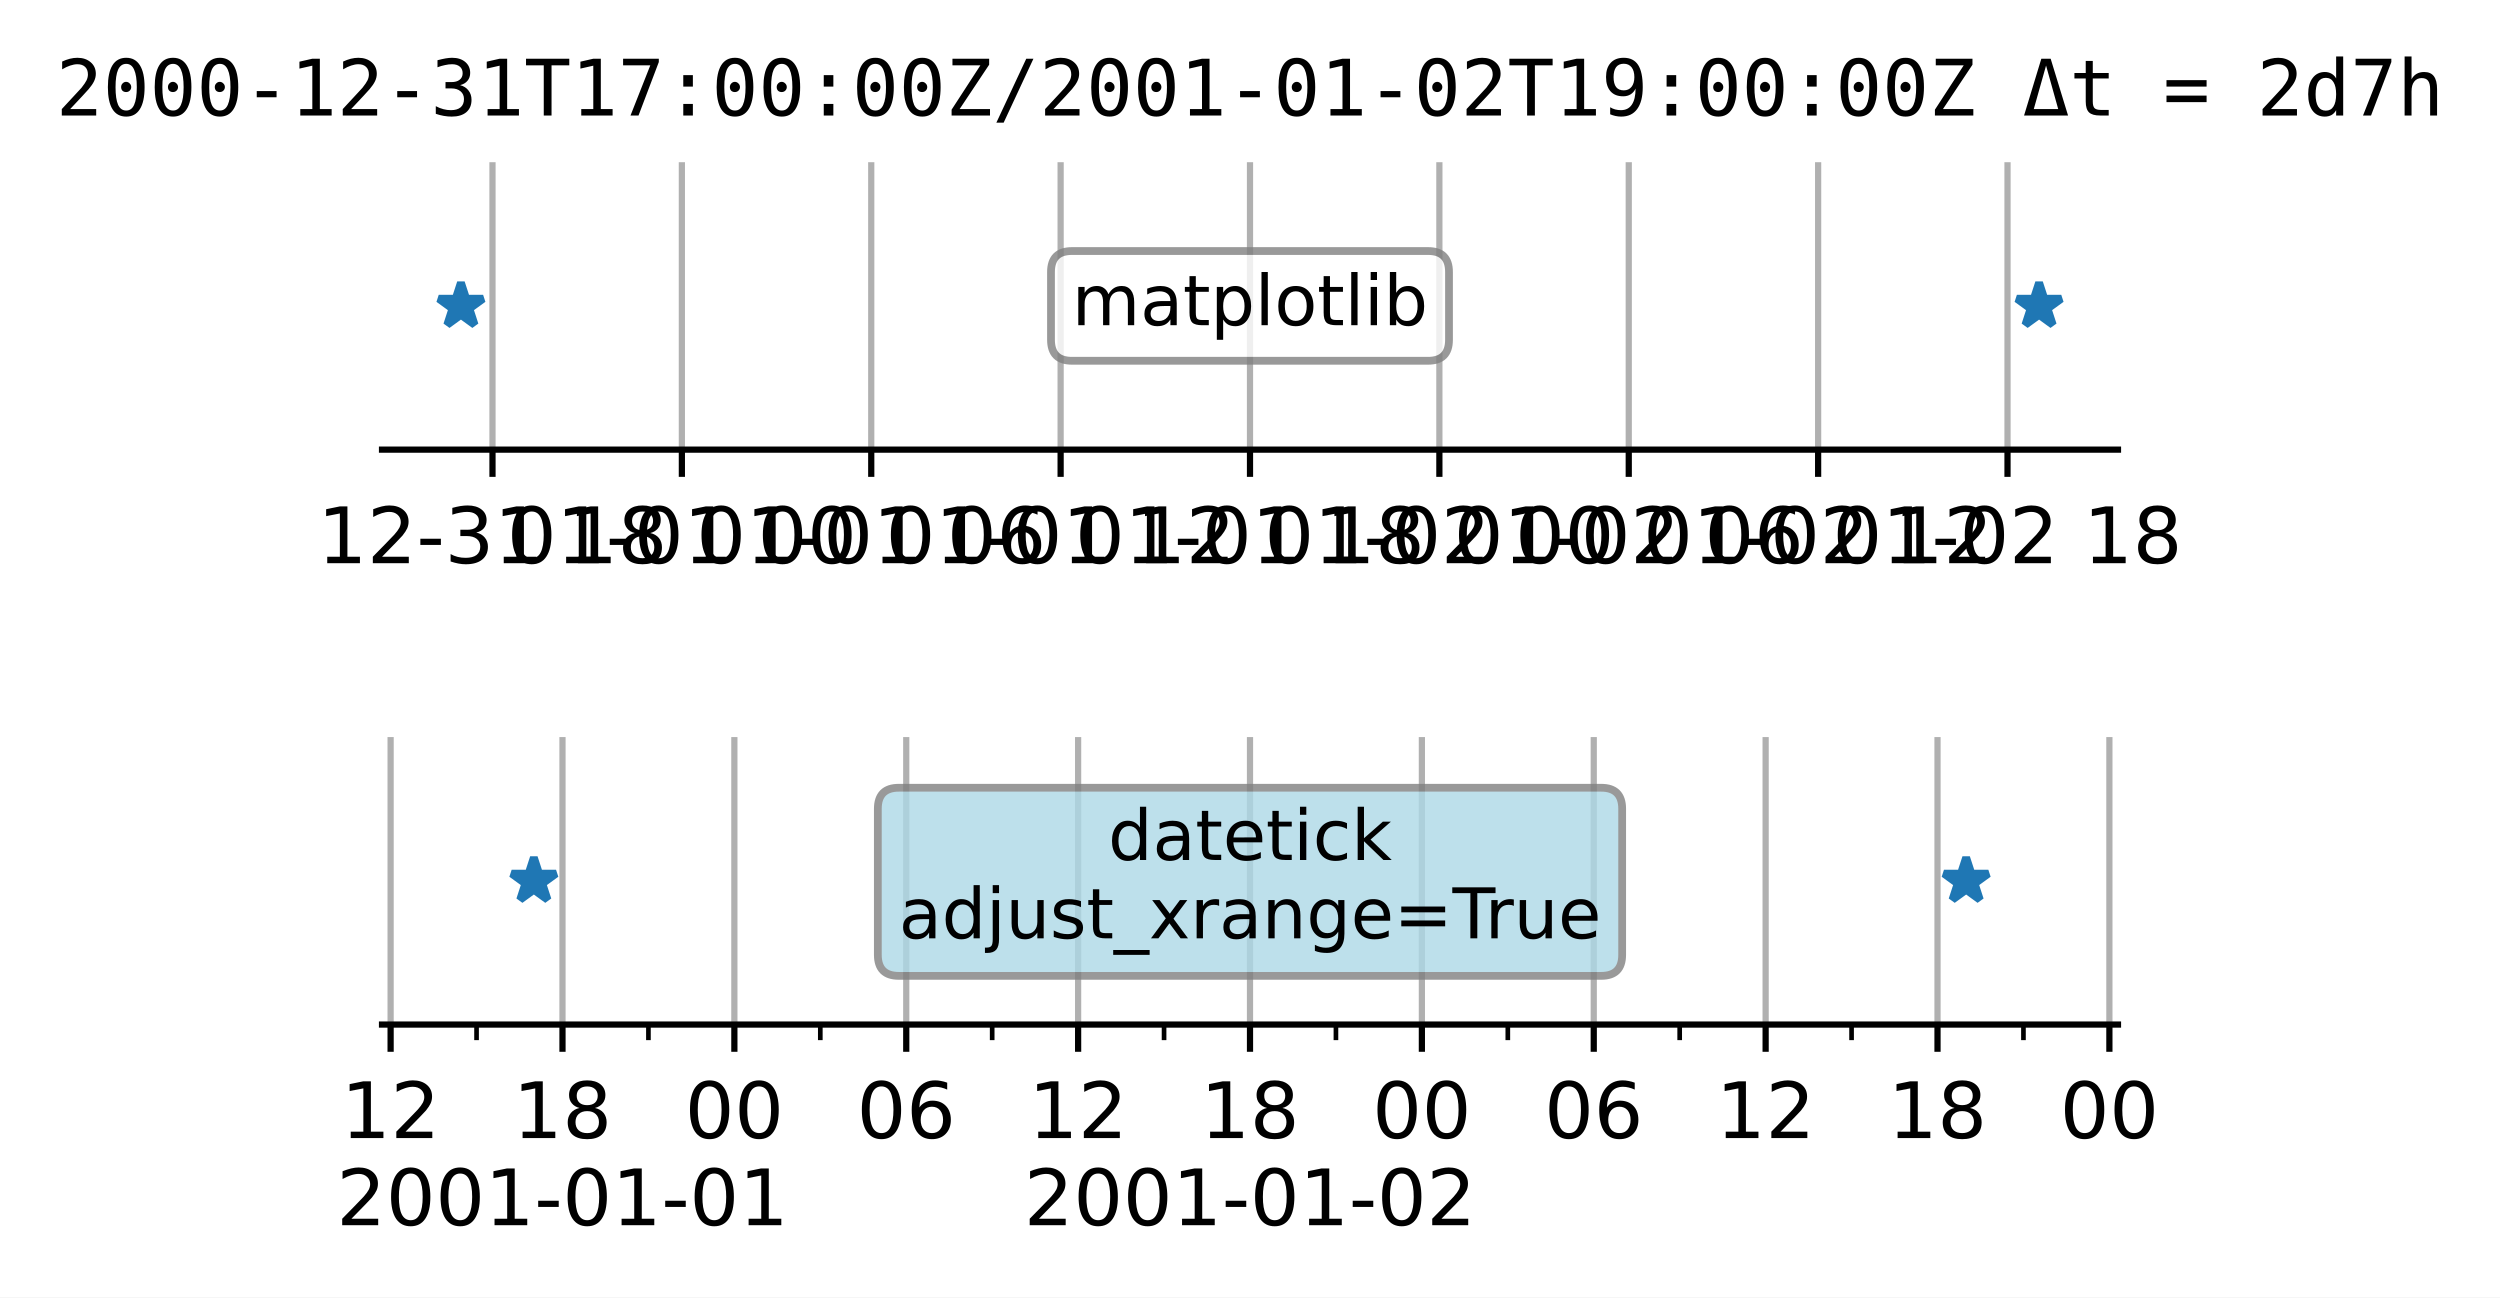
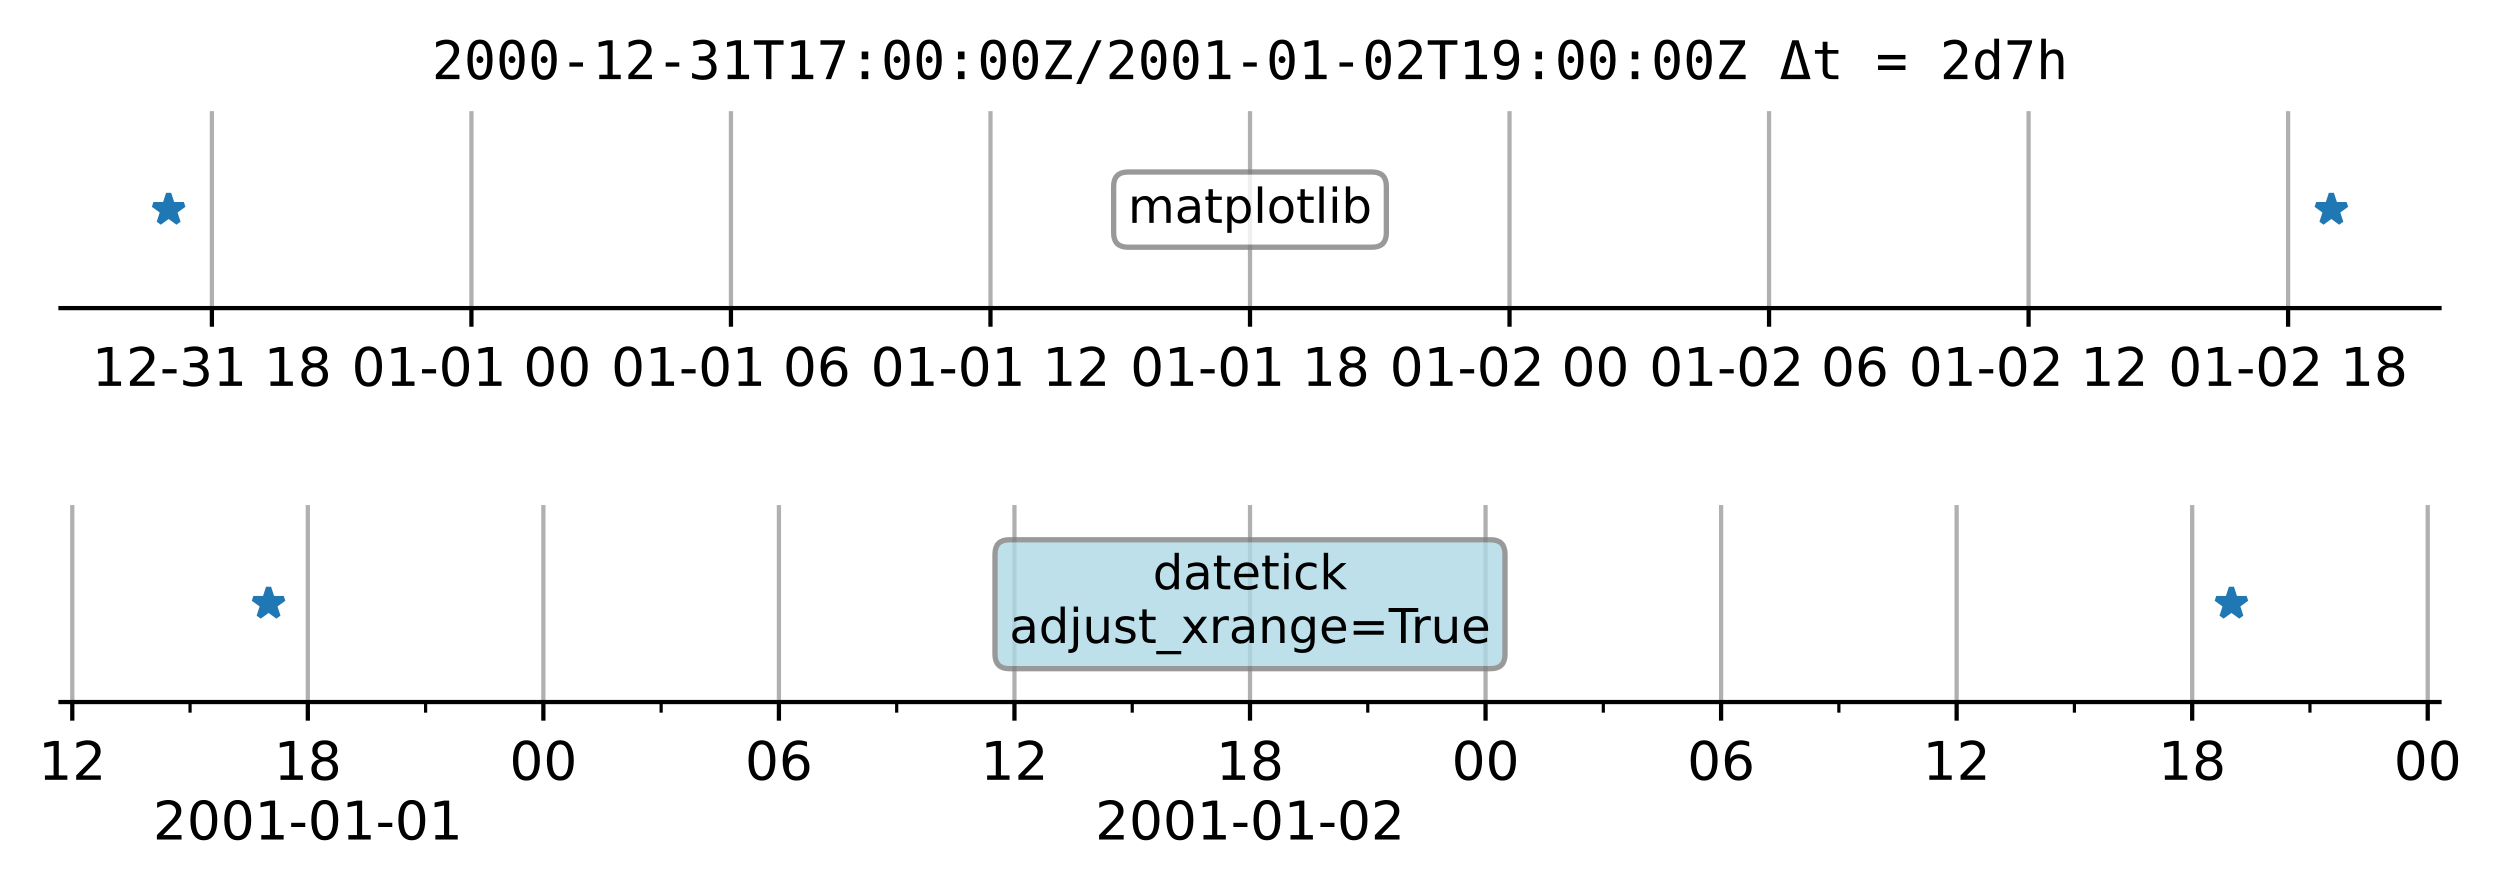
- <svg xmlns="http://www.w3.org/2000/svg" xmlns:xlink="http://www.w3.org/1999/xlink" width="321.436pt" height="166.808pt" viewBox="0 0 321.436 166.808" version="1.1">
+ <svg xmlns="http://www.w3.org/2000/svg" xmlns:xlink="http://www.w3.org/1999/xlink" width="469.105pt" height="166.808pt" viewBox="0 0 469.105 166.808" version="1.1">
  <defs>
    <style type="text/css">*{stroke-linejoin: round; stroke-linecap: butt}</style>
  </defs>
  <g id="figure_1">
    <g id="patch_1">
-       <path d="M 0 166.808  L 321.436 166.808  L 321.436 0  L 0 0  z " style="fill: #ffffff" />
+       <path d="M 0 166.808  L 469.105 166.808  L 469.105 0  L 0 0  z " style="fill: #ffffff" />
    </g>
    <g id="axes_1">
      <g id="patch_2">
-         <path d="M 49.118 57.812  L 272.318 57.812  L 272.318 20.852  L 49.118 20.852  z " style="fill: #ffffff" />
+         <path d="M 11.353 57.812  L 457.753 57.812  L 457.753 20.852  L 11.353 20.852  z " style="fill: #ffffff" />
      </g>
      <g id="matplotlib.axis_1">
        <g id="xtick_1">
          <g id="line2d_1">
-             <path d="M 63.322 57.812  L 63.322 20.852  " clip-path="url(#p4c1b53984f)" style="fill: none; stroke: #b0b0b0; stroke-width: 0.8; stroke-linecap: square" />
+             <path d="M 39.76 57.812  L 39.76 20.852  " clip-path="url(#p7bf593e529)" style="fill: none; stroke: #b0b0b0; stroke-width: 0.8; stroke-linecap: square" />
          </g>
          <g id="line2d_2">
            <defs>
              <path id="m1e6c41ab66" d="M 0 0  L 0 3.5  " style="stroke: #000000; stroke-width: 0.8" />
            </defs>
            <g>
-               <use xlink:href="#m1e6c41ab66" x="63.322" y="57.812" style="stroke: #000000; stroke-width: 0.8" />
+               <use xlink:href="#m1e6c41ab66" x="39.76" y="57.812" style="stroke: #000000; stroke-width: 0.8" />
            </g>
          </g>
          <g id="text_1">
-             <text style="font-size: 10px; font-family: 'DejaVu Sans', 'Bitstream Vera Sans', 'Computer Modern Sans Serif', 'Lucida Grande', 'Verdana', 'Geneva', 'Lucid', 'Arial', 'Helvetica', 'Avant Garde', sans-serif; text-anchor: middle" x="63.322" y="72.41" transform="rotate(-0 63.3216 72.41)">12-31 18</text>
+             <text style="font-size: 10px; font-family: 'DejaVu Sans', 'Bitstream Vera Sans', 'Computer Modern Sans Serif', 'Lucida Grande', 'Verdana', 'Geneva', 'Lucid', 'Arial', 'Helvetica', 'Avant Garde', sans-serif; text-anchor: middle" x="39.76" y="72.41" transform="rotate(-0 39.75987 72.41)">12-31 18</text>
          </g>
        </g>
        <g id="xtick_2">
          <g id="line2d_3">
-             <path d="M 87.671 57.812  L 87.671 20.852  " clip-path="url(#p4c1b53984f)" style="fill: none; stroke: #b0b0b0; stroke-width: 0.8; stroke-linecap: square" />
+             <path d="M 88.458 57.812  L 88.458 20.852  " clip-path="url(#p7bf593e529)" style="fill: none; stroke: #b0b0b0; stroke-width: 0.8; stroke-linecap: square" />
          </g>
          <g id="line2d_4">
            <g>
-               <use xlink:href="#m1e6c41ab66" x="87.671" y="57.812" style="stroke: #000000; stroke-width: 0.8" />
+               <use xlink:href="#m1e6c41ab66" x="88.458" y="57.812" style="stroke: #000000; stroke-width: 0.8" />
            </g>
          </g>
          <g id="text_2">
-             <text style="font-size: 10px; font-family: 'DejaVu Sans', 'Bitstream Vera Sans', 'Computer Modern Sans Serif', 'Lucida Grande', 'Verdana', 'Geneva', 'Lucid', 'Arial', 'Helvetica', 'Avant Garde', sans-serif; text-anchor: middle" x="87.671" y="72.41" transform="rotate(-0 87.6707 72.41)">01-01 00</text>
+             <text style="font-size: 10px; font-family: 'DejaVu Sans', 'Bitstream Vera Sans', 'Computer Modern Sans Serif', 'Lucida Grande', 'Verdana', 'Geneva', 'Lucid', 'Arial', 'Helvetica', 'Avant Garde', sans-serif; text-anchor: middle" x="88.458" y="72.41" transform="rotate(-0 88.45805 72.41)">01-01 00</text>
          </g>
        </g>
        <g id="xtick_3">
          <g id="line2d_5">
-             <path d="M 112.02 57.812  L 112.02 20.852  " clip-path="url(#p4c1b53984f)" style="fill: none; stroke: #b0b0b0; stroke-width: 0.8; stroke-linecap: square" />
+             <path d="M 137.156 57.812  L 137.156 20.852  " clip-path="url(#p7bf593e529)" style="fill: none; stroke: #b0b0b0; stroke-width: 0.8; stroke-linecap: square" />
          </g>
          <g id="line2d_6">
            <g>
-               <use xlink:href="#m1e6c41ab66" x="112.02" y="57.812" style="stroke: #000000; stroke-width: 0.8" />
+               <use xlink:href="#m1e6c41ab66" x="137.156" y="57.812" style="stroke: #000000; stroke-width: 0.8" />
            </g>
          </g>
          <g id="text_3">
-             <text style="font-size: 10px; font-family: 'DejaVu Sans', 'Bitstream Vera Sans', 'Computer Modern Sans Serif', 'Lucida Grande', 'Verdana', 'Geneva', 'Lucid', 'Arial', 'Helvetica', 'Avant Garde', sans-serif; text-anchor: middle" x="112.02" y="72.41" transform="rotate(-0 112.0198 72.41)">01-01 06</text>
+             <text style="font-size: 10px; font-family: 'DejaVu Sans', 'Bitstream Vera Sans', 'Computer Modern Sans Serif', 'Lucida Grande', 'Verdana', 'Geneva', 'Lucid', 'Arial', 'Helvetica', 'Avant Garde', sans-serif; text-anchor: middle" x="137.156" y="72.41" transform="rotate(-0 137.1562 72.41)">01-01 06</text>
          </g>
        </g>
        <g id="xtick_4">
          <g id="line2d_7">
-             <path d="M 136.369 57.812  L 136.369 20.852  " clip-path="url(#p4c1b53984f)" style="fill: none; stroke: #b0b0b0; stroke-width: 0.8; stroke-linecap: square" />
+             <path d="M 185.854 57.812  L 185.854 20.852  " clip-path="url(#p7bf593e529)" style="fill: none; stroke: #b0b0b0; stroke-width: 0.8; stroke-linecap: square" />
          </g>
          <g id="line2d_8">
            <g>
-               <use xlink:href="#m1e6c41ab66" x="136.369" y="57.812" style="stroke: #000000; stroke-width: 0.8" />
+               <use xlink:href="#m1e6c41ab66" x="185.854" y="57.812" style="stroke: #000000; stroke-width: 0.8" />
            </g>
          </g>
          <g id="text_4">
-             <text style="font-size: 10px; font-family: 'DejaVu Sans', 'Bitstream Vera Sans', 'Computer Modern Sans Serif', 'Lucida Grande', 'Verdana', 'Geneva', 'Lucid', 'Arial', 'Helvetica', 'Avant Garde', sans-serif; text-anchor: middle" x="136.369" y="72.41" transform="rotate(-0 136.3689 72.41)">01-01 12</text>
+             <text style="font-size: 10px; font-family: 'DejaVu Sans', 'Bitstream Vera Sans', 'Computer Modern Sans Serif', 'Lucida Grande', 'Verdana', 'Geneva', 'Lucid', 'Arial', 'Helvetica', 'Avant Garde', sans-serif; text-anchor: middle" x="185.854" y="72.41" transform="rotate(-0 185.8544 72.41)">01-01 12</text>
          </g>
        </g>
        <g id="xtick_5">
          <g id="line2d_9">
-             <path d="M 160.718 57.812  L 160.718 20.852  " clip-path="url(#p4c1b53984f)" style="fill: none; stroke: #b0b0b0; stroke-width: 0.8; stroke-linecap: square" />
+             <path d="M 234.553 57.812  L 234.553 20.852  " clip-path="url(#p7bf593e529)" style="fill: none; stroke: #b0b0b0; stroke-width: 0.8; stroke-linecap: square" />
          </g>
          <g id="line2d_10">
            <g>
-               <use xlink:href="#m1e6c41ab66" x="160.718" y="57.812" style="stroke: #000000; stroke-width: 0.8" />
+               <use xlink:href="#m1e6c41ab66" x="234.553" y="57.812" style="stroke: #000000; stroke-width: 0.8" />
            </g>
          </g>
          <g id="text_5">
-             <text style="font-size: 10px; font-family: 'DejaVu Sans', 'Bitstream Vera Sans', 'Computer Modern Sans Serif', 'Lucida Grande', 'Verdana', 'Geneva', 'Lucid', 'Arial', 'Helvetica', 'Avant Garde', sans-serif; text-anchor: middle" x="160.718" y="72.41" transform="rotate(-0 160.718 72.41)">01-01 18</text>
+             <text style="font-size: 10px; font-family: 'DejaVu Sans', 'Bitstream Vera Sans', 'Computer Modern Sans Serif', 'Lucida Grande', 'Verdana', 'Geneva', 'Lucid', 'Arial', 'Helvetica', 'Avant Garde', sans-serif; text-anchor: middle" x="234.553" y="72.41" transform="rotate(-0 234.5526 72.41)">01-01 18</text>
          </g>
        </g>
        <g id="xtick_6">
          <g id="line2d_11">
-             <path d="M 185.067 57.812  L 185.067 20.852  " clip-path="url(#p4c1b53984f)" style="fill: none; stroke: #b0b0b0; stroke-width: 0.8; stroke-linecap: square" />
+             <path d="M 283.251 57.812  L 283.251 20.852  " clip-path="url(#p7bf593e529)" style="fill: none; stroke: #b0b0b0; stroke-width: 0.8; stroke-linecap: square" />
          </g>
          <g id="line2d_12">
            <g>
-               <use xlink:href="#m1e6c41ab66" x="185.067" y="57.812" style="stroke: #000000; stroke-width: 0.8" />
+               <use xlink:href="#m1e6c41ab66" x="283.251" y="57.812" style="stroke: #000000; stroke-width: 0.8" />
            </g>
          </g>
          <g id="text_6">
-             <text style="font-size: 10px; font-family: 'DejaVu Sans', 'Bitstream Vera Sans', 'Computer Modern Sans Serif', 'Lucida Grande', 'Verdana', 'Geneva', 'Lucid', 'Arial', 'Helvetica', 'Avant Garde', sans-serif; text-anchor: middle" x="185.067" y="72.41" transform="rotate(-0 185.0671 72.41)">01-02 00</text>
+             <text style="font-size: 10px; font-family: 'DejaVu Sans', 'Bitstream Vera Sans', 'Computer Modern Sans Serif', 'Lucida Grande', 'Verdana', 'Geneva', 'Lucid', 'Arial', 'Helvetica', 'Avant Garde', sans-serif; text-anchor: middle" x="283.251" y="72.41" transform="rotate(-0 283.2508 72.41)">01-02 00</text>
          </g>
        </g>
        <g id="xtick_7">
          <g id="line2d_13">
-             <path d="M 209.416 57.812  L 209.416 20.852  " clip-path="url(#p4c1b53984f)" style="fill: none; stroke: #b0b0b0; stroke-width: 0.8; stroke-linecap: square" />
+             <path d="M 331.949 57.812  L 331.949 20.852  " clip-path="url(#p7bf593e529)" style="fill: none; stroke: #b0b0b0; stroke-width: 0.8; stroke-linecap: square" />
          </g>
          <g id="line2d_14">
            <g>
-               <use xlink:href="#m1e6c41ab66" x="209.416" y="57.812" style="stroke: #000000; stroke-width: 0.8" />
+               <use xlink:href="#m1e6c41ab66" x="331.949" y="57.812" style="stroke: #000000; stroke-width: 0.8" />
            </g>
          </g>
          <g id="text_7">
-             <text style="font-size: 10px; font-family: 'DejaVu Sans', 'Bitstream Vera Sans', 'Computer Modern Sans Serif', 'Lucida Grande', 'Verdana', 'Geneva', 'Lucid', 'Arial', 'Helvetica', 'Avant Garde', sans-serif; text-anchor: middle" x="209.416" y="72.41" transform="rotate(-0 209.4162 72.41)">01-02 06</text>
+             <text style="font-size: 10px; font-family: 'DejaVu Sans', 'Bitstream Vera Sans', 'Computer Modern Sans Serif', 'Lucida Grande', 'Verdana', 'Geneva', 'Lucid', 'Arial', 'Helvetica', 'Avant Garde', sans-serif; text-anchor: middle" x="331.949" y="72.41" transform="rotate(-0 331.949 72.41)">01-02 06</text>
          </g>
        </g>
        <g id="xtick_8">
          <g id="line2d_15">
-             <path d="M 233.765 57.812  L 233.765 20.852  " clip-path="url(#p4c1b53984f)" style="fill: none; stroke: #b0b0b0; stroke-width: 0.8; stroke-linecap: square" />
+             <path d="M 380.647 57.812  L 380.647 20.852  " clip-path="url(#p7bf593e529)" style="fill: none; stroke: #b0b0b0; stroke-width: 0.8; stroke-linecap: square" />
          </g>
          <g id="line2d_16">
            <g>
-               <use xlink:href="#m1e6c41ab66" x="233.765" y="57.812" style="stroke: #000000; stroke-width: 0.8" />
+               <use xlink:href="#m1e6c41ab66" x="380.647" y="57.812" style="stroke: #000000; stroke-width: 0.8" />
            </g>
          </g>
          <g id="text_8">
-             <text style="font-size: 10px; font-family: 'DejaVu Sans', 'Bitstream Vera Sans', 'Computer Modern Sans Serif', 'Lucida Grande', 'Verdana', 'Geneva', 'Lucid', 'Arial', 'Helvetica', 'Avant Garde', sans-serif; text-anchor: middle" x="233.765" y="72.41" transform="rotate(-0 233.7652 72.41)">01-02 12</text>
+             <text style="font-size: 10px; font-family: 'DejaVu Sans', 'Bitstream Vera Sans', 'Computer Modern Sans Serif', 'Lucida Grande', 'Verdana', 'Geneva', 'Lucid', 'Arial', 'Helvetica', 'Avant Garde', sans-serif; text-anchor: middle" x="380.647" y="72.41" transform="rotate(-0 380.6471 72.41)">01-02 12</text>
          </g>
        </g>
        <g id="xtick_9">
          <g id="line2d_17">
-             <path d="M 258.114 57.812  L 258.114 20.852  " clip-path="url(#p4c1b53984f)" style="fill: none; stroke: #b0b0b0; stroke-width: 0.8; stroke-linecap: square" />
+             <path d="M 429.345 57.812  L 429.345 20.852  " clip-path="url(#p7bf593e529)" style="fill: none; stroke: #b0b0b0; stroke-width: 0.8; stroke-linecap: square" />
          </g>
          <g id="line2d_18">
            <g>
-               <use xlink:href="#m1e6c41ab66" x="258.114" y="57.812" style="stroke: #000000; stroke-width: 0.8" />
+               <use xlink:href="#m1e6c41ab66" x="429.345" y="57.812" style="stroke: #000000; stroke-width: 0.8" />
            </g>
          </g>
          <g id="text_9">
-             <text style="font-size: 10px; font-family: 'DejaVu Sans', 'Bitstream Vera Sans', 'Computer Modern Sans Serif', 'Lucida Grande', 'Verdana', 'Geneva', 'Lucid', 'Arial', 'Helvetica', 'Avant Garde', sans-serif; text-anchor: middle" x="258.114" y="72.41" transform="rotate(-0 258.1143 72.41)">01-02 18</text>
+             <text style="font-size: 10px; font-family: 'DejaVu Sans', 'Bitstream Vera Sans', 'Computer Modern Sans Serif', 'Lucida Grande', 'Verdana', 'Geneva', 'Lucid', 'Arial', 'Helvetica', 'Avant Garde', sans-serif; text-anchor: middle" x="429.345" y="72.41" transform="rotate(-0 429.3453 72.41)">01-02 18</text>
          </g>
        </g>
      </g>
      <g id="line2d_19">
        <defs>
          <path id="maf42e94cd1" d="M 0 -3  L -0.674 -0.927  L -2.853 -0.927  L -1.09 0.354  L -1.763 2.427  L -0 1.146  L 1.763 2.427  L 1.09 0.354  L 2.853 -0.927  L 0.674 -0.927  z " style="stroke: #1f77b4; stroke-linejoin: bevel" />
        </defs>
-         <g clip-path="url(#p4c1b53984f)">
-           <use xlink:href="#maf42e94cd1" x="59.263" y="39.332" style="fill: #1f77b4; stroke: #1f77b4; stroke-linejoin: bevel" />
-           <use xlink:href="#maf42e94cd1" x="262.173" y="39.332" style="fill: #1f77b4; stroke: #1f77b4; stroke-linejoin: bevel" />
+         <g clip-path="url(#p7bf593e529)">
+           <use xlink:href="#maf42e94cd1" x="31.644" y="39.332" style="fill: #1f77b4; stroke: #1f77b4; stroke-linejoin: bevel" />
+           <use xlink:href="#maf42e94cd1" x="437.462" y="39.332" style="fill: #1f77b4; stroke: #1f77b4; stroke-linejoin: bevel" />
        </g>
      </g>
      <g id="patch_3">
-         <path d="M 49.118 57.812  L 272.318 57.812  " style="fill: none; stroke: #000000; stroke-width: 0.8; stroke-linejoin: miter; stroke-linecap: square" />
+         <path d="M 11.353 57.812  L 457.753 57.812  " style="fill: none; stroke: #000000; stroke-width: 0.8; stroke-linejoin: miter; stroke-linecap: square" />
      </g>
      <g id="text_10">
        <g id="patch_4">
-           <path d="M 137.831 46.387  L 183.605 46.387  Q 186.305 46.387 186.305 43.687  L 186.305 34.976  Q 186.305 32.276 183.605 32.276  L 137.831 32.276  Q 135.131 32.276 135.131 34.976  L 135.131 43.687  Q 135.131 46.387 137.831 46.387  z " style="fill: #ffffff; opacity: 0.8; stroke: #808080; stroke-linejoin: miter" />
-         </g>
-         <text style="font-size: 9px; font-family: 'DejaVu Sans', 'Bitstream Vera Sans', 'Computer Modern Sans Serif', 'Lucida Grande', 'Verdana', 'Geneva', 'Lucid', 'Arial', 'Helvetica', 'Avant Garde', sans-serif; text-anchor: middle" x="160.718" y="41.815" transform="rotate(-0 160.718 41.815)">matplotlib</text>
+           <path d="M 211.666 46.387  L 257.439 46.387  Q 260.139 46.387 260.139 43.687  L 260.139 34.976  Q 260.139 32.276 257.439 32.276  L 211.666 32.276  Q 208.966 32.276 208.966 34.976  L 208.966 43.687  Q 208.966 46.387 211.666 46.387  z " style="fill: #ffffff; opacity: 0.8; stroke: #808080; stroke-linejoin: miter" />
+         </g>
+         <text style="font-size: 9px; font-family: 'DejaVu Sans', 'Bitstream Vera Sans', 'Computer Modern Sans Serif', 'Lucida Grande', 'Verdana', 'Geneva', 'Lucid', 'Arial', 'Helvetica', 'Avant Garde', sans-serif; text-anchor: middle" x="234.553" y="41.815" transform="rotate(-0 234.5526 41.815)">matplotlib</text>
      </g>
      <g id="text_11">
-         <text style="font-size: 10px; font-family: 'DejaVu Sans Mono', 'Bitstream Vera Sans Mono', 'Computer Modern Typewriter', 'Andale Mono', 'Nimbus Mono L', 'Courier New', 'Courier', 'Fixed', 'Terminal', monospace; text-anchor: middle" x="160.718" y="14.852" transform="rotate(-0 160.718 14.85156)">2000-12-31T17:00:00Z/2001-01-02T19:00:00Z Δt = 2d7h</text>
+         <text style="font-size: 10px; font-family: 'DejaVu Sans Mono', 'Bitstream Vera Sans Mono', 'Computer Modern Typewriter', 'Andale Mono', 'Nimbus Mono L', 'Courier New', 'Courier', 'Fixed', 'Terminal', monospace; text-anchor: middle" x="234.553" y="14.852" transform="rotate(-0 234.5526 14.85156)">2000-12-31T17:00:00Z/2001-01-02T19:00:00Z Δt = 2d7h</text>
      </g>
    </g>
    <g id="axes_2">
      <g id="patch_5">
-         <path d="M 49.118 131.732  L 272.318 131.732  L 272.318 94.772  L 49.118 94.772  z " style="fill: #ffffff" />
+         <path d="M 11.353 131.732  L 457.753 131.732  L 457.753 94.772  L 11.353 94.772  z " style="fill: #ffffff" />
      </g>
      <g id="matplotlib.axis_2">
        <g id="xtick_10">
          <g id="line2d_20">
-             <path d="M 50.223 131.732  L 50.223 94.772  " clip-path="url(#p16883c95f5)" style="fill: none; stroke: #b0b0b0; stroke-width: 0.8; stroke-linecap: square" />
+             <path d="M 13.562 131.732  L 13.562 94.772  " clip-path="url(#pe1deefdb24)" style="fill: none; stroke: #b0b0b0; stroke-width: 0.8; stroke-linecap: square" />
          </g>
          <g id="line2d_21">
            <g>
-               <use xlink:href="#m1e6c41ab66" x="50.223" y="131.732" style="stroke: #000000; stroke-width: 0.8" />
+               <use xlink:href="#m1e6c41ab66" x="13.562" y="131.732" style="stroke: #000000; stroke-width: 0.8" />
            </g>
          </g>
          <g id="text_12">
-             <text style="font-size: 10px; font-family: 'DejaVu Sans', 'Bitstream Vera Sans', 'Computer Modern Sans Serif', 'Lucida Grande', 'Verdana', 'Geneva', 'Lucid', 'Arial', 'Helvetica', 'Avant Garde', sans-serif; text-anchor: middle" x="50.223" y="146.33" transform="rotate(-0 50.22292 146.33)">12</text>
+             <text style="font-size: 10px; font-family: 'DejaVu Sans', 'Bitstream Vera Sans', 'Computer Modern Sans Serif', 'Lucida Grande', 'Verdana', 'Geneva', 'Lucid', 'Arial', 'Helvetica', 'Avant Garde', sans-serif; text-anchor: middle" x="13.562" y="146.33" transform="rotate(-0 13.5625 146.33)">12</text>
          </g>
        </g>
        <g id="xtick_11">
          <g id="line2d_22">
-             <path d="M 72.322 131.732  L 72.322 94.772  " clip-path="url(#p16883c95f5)" style="fill: none; stroke: #b0b0b0; stroke-width: 0.8; stroke-linecap: square" />
+             <path d="M 57.761 131.732  L 57.761 94.772  " clip-path="url(#pe1deefdb24)" style="fill: none; stroke: #b0b0b0; stroke-width: 0.8; stroke-linecap: square" />
          </g>
          <g id="line2d_23">
            <g>
-               <use xlink:href="#m1e6c41ab66" x="72.322" y="131.732" style="stroke: #000000; stroke-width: 0.8" />
+               <use xlink:href="#m1e6c41ab66" x="57.761" y="131.732" style="stroke: #000000; stroke-width: 0.8" />
            </g>
          </g>
          <g id="text_13">
-             <text style="font-size: 10px; font-family: 'DejaVu Sans', 'Bitstream Vera Sans', 'Computer Modern Sans Serif', 'Lucida Grande', 'Verdana', 'Geneva', 'Lucid', 'Arial', 'Helvetica', 'Avant Garde', sans-serif" transform="translate(65.95943 146.33)">18</text>
-             <text style="font-size: 10px; font-family: 'DejaVu Sans', 'Bitstream Vera Sans', 'Computer Modern Sans Serif', 'Lucida Grande', 'Verdana', 'Geneva', 'Lucid', 'Arial', 'Helvetica', 'Avant Garde', sans-serif" transform="translate(43.26412 157.5278)">2001-01-01</text>
+             <text style="font-size: 10px; font-family: 'DejaVu Sans', 'Bitstream Vera Sans', 'Computer Modern Sans Serif', 'Lucida Grande', 'Verdana', 'Geneva', 'Lucid', 'Arial', 'Helvetica', 'Avant Garde', sans-serif" transform="translate(51.39802 146.33)">18</text>
+             <text style="font-size: 10px; font-family: 'DejaVu Sans', 'Bitstream Vera Sans', 'Computer Modern Sans Serif', 'Lucida Grande', 'Verdana', 'Geneva', 'Lucid', 'Arial', 'Helvetica', 'Avant Garde', sans-serif" transform="translate(28.70271 157.5278)">2001-01-01</text>
          </g>
        </g>
        <g id="xtick_12">
          <g id="line2d_24">
-             <path d="M 94.421 131.732  L 94.421 94.772  " clip-path="url(#p16883c95f5)" style="fill: none; stroke: #b0b0b0; stroke-width: 0.8; stroke-linecap: square" />
+             <path d="M 101.959 131.732  L 101.959 94.772  " clip-path="url(#pe1deefdb24)" style="fill: none; stroke: #b0b0b0; stroke-width: 0.8; stroke-linecap: square" />
          </g>
          <g id="line2d_25">
            <g>
-               <use xlink:href="#m1e6c41ab66" x="94.421" y="131.732" style="stroke: #000000; stroke-width: 0.8" />
+               <use xlink:href="#m1e6c41ab66" x="101.959" y="131.732" style="stroke: #000000; stroke-width: 0.8" />
            </g>
          </g>
          <g id="text_14">
-             <text style="font-size: 10px; font-family: 'DejaVu Sans', 'Bitstream Vera Sans', 'Computer Modern Sans Serif', 'Lucida Grande', 'Verdana', 'Geneva', 'Lucid', 'Arial', 'Helvetica', 'Avant Garde', sans-serif; text-anchor: middle" x="94.421" y="146.33" transform="rotate(-0 94.42094 146.33)">00</text>
+             <text style="font-size: 10px; font-family: 'DejaVu Sans', 'Bitstream Vera Sans', 'Computer Modern Sans Serif', 'Lucida Grande', 'Verdana', 'Geneva', 'Lucid', 'Arial', 'Helvetica', 'Avant Garde', sans-serif; text-anchor: middle" x="101.959" y="146.33" transform="rotate(-0 101.9585 146.33)">00</text>
          </g>
        </g>
        <g id="xtick_13">
          <g id="line2d_26">
-             <path d="M 116.52 131.732  L 116.52 94.772  " clip-path="url(#p16883c95f5)" style="fill: none; stroke: #b0b0b0; stroke-width: 0.8; stroke-linecap: square" />
+             <path d="M 146.157 131.732  L 146.157 94.772  " clip-path="url(#pe1deefdb24)" style="fill: none; stroke: #b0b0b0; stroke-width: 0.8; stroke-linecap: square" />
          </g>
          <g id="line2d_27">
            <g>
-               <use xlink:href="#m1e6c41ab66" x="116.52" y="131.732" style="stroke: #000000; stroke-width: 0.8" />
+               <use xlink:href="#m1e6c41ab66" x="146.157" y="131.732" style="stroke: #000000; stroke-width: 0.8" />
            </g>
          </g>
          <g id="text_15">
-             <text style="font-size: 10px; font-family: 'DejaVu Sans', 'Bitstream Vera Sans', 'Computer Modern Sans Serif', 'Lucida Grande', 'Verdana', 'Geneva', 'Lucid', 'Arial', 'Helvetica', 'Avant Garde', sans-serif; text-anchor: middle" x="116.52" y="146.33" transform="rotate(-0 116.5199 146.33)">06</text>
+             <text style="font-size: 10px; font-family: 'DejaVu Sans', 'Bitstream Vera Sans', 'Computer Modern Sans Serif', 'Lucida Grande', 'Verdana', 'Geneva', 'Lucid', 'Arial', 'Helvetica', 'Avant Garde', sans-serif; text-anchor: middle" x="146.157" y="146.33" transform="rotate(-0 146.1566 146.33)">06</text>
          </g>
        </g>
        <g id="xtick_14">
          <g id="line2d_28">
-             <path d="M 138.619 131.732  L 138.619 94.772  " clip-path="url(#p16883c95f5)" style="fill: none; stroke: #b0b0b0; stroke-width: 0.8; stroke-linecap: square" />
+             <path d="M 190.355 131.732  L 190.355 94.772  " clip-path="url(#pe1deefdb24)" style="fill: none; stroke: #b0b0b0; stroke-width: 0.8; stroke-linecap: square" />
          </g>
          <g id="line2d_29">
            <g>
-               <use xlink:href="#m1e6c41ab66" x="138.619" y="131.732" style="stroke: #000000; stroke-width: 0.8" />
+               <use xlink:href="#m1e6c41ab66" x="190.355" y="131.732" style="stroke: #000000; stroke-width: 0.8" />
            </g>
          </g>
          <g id="text_16">
-             <text style="font-size: 10px; font-family: 'DejaVu Sans', 'Bitstream Vera Sans', 'Computer Modern Sans Serif', 'Lucida Grande', 'Verdana', 'Geneva', 'Lucid', 'Arial', 'Helvetica', 'Avant Garde', sans-serif; text-anchor: middle" x="138.619" y="146.33" transform="rotate(-0 138.619 146.33)">12</text>
+             <text style="font-size: 10px; font-family: 'DejaVu Sans', 'Bitstream Vera Sans', 'Computer Modern Sans Serif', 'Lucida Grande', 'Verdana', 'Geneva', 'Lucid', 'Arial', 'Helvetica', 'Avant Garde', sans-serif; text-anchor: middle" x="190.355" y="146.33" transform="rotate(-0 190.3546 146.33)">12</text>
          </g>
        </g>
        <g id="xtick_15">
          <g id="line2d_30">
-             <path d="M 160.718 131.732  L 160.718 94.772  " clip-path="url(#p16883c95f5)" style="fill: none; stroke: #b0b0b0; stroke-width: 0.8; stroke-linecap: square" />
+             <path d="M 234.553 131.732  L 234.553 94.772  " clip-path="url(#pe1deefdb24)" style="fill: none; stroke: #b0b0b0; stroke-width: 0.8; stroke-linecap: square" />
          </g>
          <g id="line2d_31">
            <g>
-               <use xlink:href="#m1e6c41ab66" x="160.718" y="131.732" style="stroke: #000000; stroke-width: 0.8" />
+               <use xlink:href="#m1e6c41ab66" x="234.553" y="131.732" style="stroke: #000000; stroke-width: 0.8" />
            </g>
          </g>
          <g id="text_17">
-             <text style="font-size: 10px; font-family: 'DejaVu Sans', 'Bitstream Vera Sans', 'Computer Modern Sans Serif', 'Lucida Grande', 'Verdana', 'Geneva', 'Lucid', 'Arial', 'Helvetica', 'Avant Garde', sans-serif" transform="translate(154.3555 146.33)">18</text>
-             <text style="font-size: 10px; font-family: 'DejaVu Sans', 'Bitstream Vera Sans', 'Computer Modern Sans Serif', 'Lucida Grande', 'Verdana', 'Geneva', 'Lucid', 'Arial', 'Helvetica', 'Avant Garde', sans-serif" transform="translate(131.6602 157.5278)">2001-01-02</text>
+             <text style="font-size: 10px; font-family: 'DejaVu Sans', 'Bitstream Vera Sans', 'Computer Modern Sans Serif', 'Lucida Grande', 'Verdana', 'Geneva', 'Lucid', 'Arial', 'Helvetica', 'Avant Garde', sans-serif" transform="translate(228.1901 146.33)">18</text>
+             <text style="font-size: 10px; font-family: 'DejaVu Sans', 'Bitstream Vera Sans', 'Computer Modern Sans Serif', 'Lucida Grande', 'Verdana', 'Geneva', 'Lucid', 'Arial', 'Helvetica', 'Avant Garde', sans-serif" transform="translate(205.4948 157.5278)">2001-01-02</text>
          </g>
        </g>
        <g id="xtick_16">
          <g id="line2d_32">
-             <path d="M 182.817 131.732  L 182.817 94.772  " clip-path="url(#p16883c95f5)" style="fill: none; stroke: #b0b0b0; stroke-width: 0.8; stroke-linecap: square" />
+             <path d="M 278.751 131.732  L 278.751 94.772  " clip-path="url(#pe1deefdb24)" style="fill: none; stroke: #b0b0b0; stroke-width: 0.8; stroke-linecap: square" />
          </g>
          <g id="line2d_33">
            <g>
-               <use xlink:href="#m1e6c41ab66" x="182.817" y="131.732" style="stroke: #000000; stroke-width: 0.8" />
+               <use xlink:href="#m1e6c41ab66" x="278.751" y="131.732" style="stroke: #000000; stroke-width: 0.8" />
            </g>
          </g>
          <g id="text_18">
-             <text style="font-size: 10px; font-family: 'DejaVu Sans', 'Bitstream Vera Sans', 'Computer Modern Sans Serif', 'Lucida Grande', 'Verdana', 'Geneva', 'Lucid', 'Arial', 'Helvetica', 'Avant Garde', sans-serif; text-anchor: middle" x="182.817" y="146.33" transform="rotate(-0 182.817 146.33)">00</text>
+             <text style="font-size: 10px; font-family: 'DejaVu Sans', 'Bitstream Vera Sans', 'Computer Modern Sans Serif', 'Lucida Grande', 'Verdana', 'Geneva', 'Lucid', 'Arial', 'Helvetica', 'Avant Garde', sans-serif; text-anchor: middle" x="278.751" y="146.33" transform="rotate(-0 278.7506 146.33)">00</text>
          </g>
        </g>
        <g id="xtick_17">
          <g id="line2d_34">
-             <path d="M 204.916 131.732  L 204.916 94.772  " clip-path="url(#p16883c95f5)" style="fill: none; stroke: #b0b0b0; stroke-width: 0.8; stroke-linecap: square" />
+             <path d="M 322.949 131.732  L 322.949 94.772  " clip-path="url(#pe1deefdb24)" style="fill: none; stroke: #b0b0b0; stroke-width: 0.8; stroke-linecap: square" />
          </g>
          <g id="line2d_35">
            <g>
-               <use xlink:href="#m1e6c41ab66" x="204.916" y="131.732" style="stroke: #000000; stroke-width: 0.8" />
+               <use xlink:href="#m1e6c41ab66" x="322.949" y="131.732" style="stroke: #000000; stroke-width: 0.8" />
            </g>
          </g>
          <g id="text_19">
-             <text style="font-size: 10px; font-family: 'DejaVu Sans', 'Bitstream Vera Sans', 'Computer Modern Sans Serif', 'Lucida Grande', 'Verdana', 'Geneva', 'Lucid', 'Arial', 'Helvetica', 'Avant Garde', sans-serif; text-anchor: middle" x="204.916" y="146.33" transform="rotate(-0 204.916 146.33)">06</text>
+             <text style="font-size: 10px; font-family: 'DejaVu Sans', 'Bitstream Vera Sans', 'Computer Modern Sans Serif', 'Lucida Grande', 'Verdana', 'Geneva', 'Lucid', 'Arial', 'Helvetica', 'Avant Garde', sans-serif; text-anchor: middle" x="322.949" y="146.33" transform="rotate(-0 322.9486 146.33)">06</text>
          </g>
        </g>
        <g id="xtick_18">
          <g id="line2d_36">
-             <path d="M 227.015 131.732  L 227.015 94.772  " clip-path="url(#p16883c95f5)" style="fill: none; stroke: #b0b0b0; stroke-width: 0.8; stroke-linecap: square" />
+             <path d="M 367.147 131.732  L 367.147 94.772  " clip-path="url(#pe1deefdb24)" style="fill: none; stroke: #b0b0b0; stroke-width: 0.8; stroke-linecap: square" />
          </g>
          <g id="line2d_37">
            <g>
-               <use xlink:href="#m1e6c41ab66" x="227.015" y="131.732" style="stroke: #000000; stroke-width: 0.8" />
+               <use xlink:href="#m1e6c41ab66" x="367.147" y="131.732" style="stroke: #000000; stroke-width: 0.8" />
            </g>
          </g>
          <g id="text_20">
-             <text style="font-size: 10px; font-family: 'DejaVu Sans', 'Bitstream Vera Sans', 'Computer Modern Sans Serif', 'Lucida Grande', 'Verdana', 'Geneva', 'Lucid', 'Arial', 'Helvetica', 'Avant Garde', sans-serif; text-anchor: middle" x="227.015" y="146.33" transform="rotate(-0 227.015 146.33)">12</text>
+             <text style="font-size: 10px; font-family: 'DejaVu Sans', 'Bitstream Vera Sans', 'Computer Modern Sans Serif', 'Lucida Grande', 'Verdana', 'Geneva', 'Lucid', 'Arial', 'Helvetica', 'Avant Garde', sans-serif; text-anchor: middle" x="367.147" y="146.33" transform="rotate(-0 367.1467 146.33)">12</text>
          </g>
        </g>
        <g id="xtick_19">
          <g id="line2d_38">
-             <path d="M 249.114 131.732  L 249.114 94.772  " clip-path="url(#p16883c95f5)" style="fill: none; stroke: #b0b0b0; stroke-width: 0.8; stroke-linecap: square" />
+             <path d="M 411.345 131.732  L 411.345 94.772  " clip-path="url(#pe1deefdb24)" style="fill: none; stroke: #b0b0b0; stroke-width: 0.8; stroke-linecap: square" />
          </g>
          <g id="line2d_39">
            <g>
-               <use xlink:href="#m1e6c41ab66" x="249.114" y="131.732" style="stroke: #000000; stroke-width: 0.8" />
+               <use xlink:href="#m1e6c41ab66" x="411.345" y="131.732" style="stroke: #000000; stroke-width: 0.8" />
            </g>
          </g>
          <g id="text_21">
-             <text style="font-size: 10px; font-family: 'DejaVu Sans', 'Bitstream Vera Sans', 'Computer Modern Sans Serif', 'Lucida Grande', 'Verdana', 'Geneva', 'Lucid', 'Arial', 'Helvetica', 'Avant Garde', sans-serif; text-anchor: middle" x="249.114" y="146.33" transform="rotate(-0 249.114 146.33)">18</text>
+             <text style="font-size: 10px; font-family: 'DejaVu Sans', 'Bitstream Vera Sans', 'Computer Modern Sans Serif', 'Lucida Grande', 'Verdana', 'Geneva', 'Lucid', 'Arial', 'Helvetica', 'Avant Garde', sans-serif; text-anchor: middle" x="411.345" y="146.33" transform="rotate(-0 411.3447 146.33)">18</text>
          </g>
        </g>
        <g id="xtick_20">
          <g id="line2d_40">
-             <path d="M 271.213 131.732  L 271.213 94.772  " clip-path="url(#p16883c95f5)" style="fill: none; stroke: #b0b0b0; stroke-width: 0.8; stroke-linecap: square" />
+             <path d="M 455.543 131.732  L 455.543 94.772  " clip-path="url(#pe1deefdb24)" style="fill: none; stroke: #b0b0b0; stroke-width: 0.8; stroke-linecap: square" />
          </g>
          <g id="line2d_41">
            <g>
-               <use xlink:href="#m1e6c41ab66" x="271.213" y="131.732" style="stroke: #000000; stroke-width: 0.8" />
+               <use xlink:href="#m1e6c41ab66" x="455.543" y="131.732" style="stroke: #000000; stroke-width: 0.8" />
            </g>
          </g>
          <g id="text_22">
-             <text style="font-size: 10px; font-family: 'DejaVu Sans', 'Bitstream Vera Sans', 'Computer Modern Sans Serif', 'Lucida Grande', 'Verdana', 'Geneva', 'Lucid', 'Arial', 'Helvetica', 'Avant Garde', sans-serif; text-anchor: middle" x="271.213" y="146.33" transform="rotate(-0 271.213 146.33)">00</text>
+             <text style="font-size: 10px; font-family: 'DejaVu Sans', 'Bitstream Vera Sans', 'Computer Modern Sans Serif', 'Lucida Grande', 'Verdana', 'Geneva', 'Lucid', 'Arial', 'Helvetica', 'Avant Garde', sans-serif; text-anchor: middle" x="455.543" y="146.33" transform="rotate(-0 455.5427 146.33)">00</text>
          </g>
        </g>
        <g id="xtick_21">
          <g id="line2d_42">
            <defs>
              <path id="m7da8c832f9" d="M 0 0  L 0 2  " style="stroke: #000000; stroke-width: 0.6" />
            </defs>
            <g>
-               <use xlink:href="#m7da8c832f9" x="61.272" y="131.732" style="stroke: #000000; stroke-width: 0.6" />
+               <use xlink:href="#m7da8c832f9" x="35.662" y="131.732" style="stroke: #000000; stroke-width: 0.6" />
            </g>
          </g>
        </g>
        <g id="xtick_22">
          <g id="line2d_43">
            <g>
-               <use xlink:href="#m7da8c832f9" x="83.371" y="131.732" style="stroke: #000000; stroke-width: 0.6" />
+               <use xlink:href="#m7da8c832f9" x="79.86" y="131.732" style="stroke: #000000; stroke-width: 0.6" />
            </g>
          </g>
        </g>
        <g id="xtick_23">
          <g id="line2d_44">
            <g>
-               <use xlink:href="#m7da8c832f9" x="105.47" y="131.732" style="stroke: #000000; stroke-width: 0.6" />
+               <use xlink:href="#m7da8c832f9" x="124.058" y="131.732" style="stroke: #000000; stroke-width: 0.6" />
            </g>
          </g>
        </g>
        <g id="xtick_24">
          <g id="line2d_45">
            <g>
-               <use xlink:href="#m7da8c832f9" x="127.569" y="131.732" style="stroke: #000000; stroke-width: 0.6" />
+               <use xlink:href="#m7da8c832f9" x="168.256" y="131.732" style="stroke: #000000; stroke-width: 0.6" />
            </g>
          </g>
        </g>
        <g id="xtick_25">
          <g id="line2d_46">
            <g>
-               <use xlink:href="#m7da8c832f9" x="149.668" y="131.732" style="stroke: #000000; stroke-width: 0.6" />
+               <use xlink:href="#m7da8c832f9" x="212.454" y="131.732" style="stroke: #000000; stroke-width: 0.6" />
            </g>
          </g>
        </g>
        <g id="xtick_26">
          <g id="line2d_47">
            <g>
-               <use xlink:href="#m7da8c832f9" x="171.767" y="131.732" style="stroke: #000000; stroke-width: 0.6" />
+               <use xlink:href="#m7da8c832f9" x="256.652" y="131.732" style="stroke: #000000; stroke-width: 0.6" />
            </g>
          </g>
        </g>
        <g id="xtick_27">
          <g id="line2d_48">
            <g>
-               <use xlink:href="#m7da8c832f9" x="193.866" y="131.732" style="stroke: #000000; stroke-width: 0.6" />
+               <use xlink:href="#m7da8c832f9" x="300.85" y="131.732" style="stroke: #000000; stroke-width: 0.6" />
            </g>
          </g>
        </g>
        <g id="xtick_28">
          <g id="line2d_49">
            <g>
-               <use xlink:href="#m7da8c832f9" x="215.965" y="131.732" style="stroke: #000000; stroke-width: 0.6" />
+               <use xlink:href="#m7da8c832f9" x="345.048" y="131.732" style="stroke: #000000; stroke-width: 0.6" />
            </g>
          </g>
        </g>
        <g id="xtick_29">
          <g id="line2d_50">
            <g>
-               <use xlink:href="#m7da8c832f9" x="238.065" y="131.732" style="stroke: #000000; stroke-width: 0.6" />
+               <use xlink:href="#m7da8c832f9" x="389.246" y="131.732" style="stroke: #000000; stroke-width: 0.6" />
            </g>
          </g>
        </g>
        <g id="xtick_30">
          <g id="line2d_51">
            <g>
-               <use xlink:href="#m7da8c832f9" x="260.164" y="131.732" style="stroke: #000000; stroke-width: 0.6" />
+               <use xlink:href="#m7da8c832f9" x="433.444" y="131.732" style="stroke: #000000; stroke-width: 0.6" />
            </g>
          </g>
        </g>
      </g>
      <g id="line2d_52">
-         <g clip-path="url(#p16883c95f5)">
-           <use xlink:href="#maf42e94cd1" x="68.639" y="113.252" style="fill: #1f77b4; stroke: #1f77b4; stroke-linejoin: bevel" />
-           <use xlink:href="#maf42e94cd1" x="252.797" y="113.252" style="fill: #1f77b4; stroke: #1f77b4; stroke-linejoin: bevel" />
+         <g clip-path="url(#pe1deefdb24)">
+           <use xlink:href="#maf42e94cd1" x="50.394" y="113.252" style="fill: #1f77b4; stroke: #1f77b4; stroke-linejoin: bevel" />
+           <use xlink:href="#maf42e94cd1" x="418.711" y="113.252" style="fill: #1f77b4; stroke: #1f77b4; stroke-linejoin: bevel" />
        </g>
      </g>
      <g id="patch_6">
-         <path d="M 49.118 131.732  L 272.318 131.732  " style="fill: none; stroke: #000000; stroke-width: 0.8; stroke-linejoin: miter; stroke-linecap: square" />
+         <path d="M 11.353 131.732  L 457.753 131.732  " style="fill: none; stroke: #000000; stroke-width: 0.8; stroke-linejoin: miter; stroke-linecap: square" />
      </g>
      <g id="text_23">
        <g id="patch_7">
-           <path d="M 115.568 125.471  L 205.868 125.471  Q 208.568 125.471 208.568 122.771  L 208.568 103.983  Q 208.568 101.283 205.868 101.283  L 115.568 101.283  Q 112.868 101.283 112.868 103.983  L 112.868 122.771  Q 112.868 125.471 115.568 125.471  z " style="fill: #add8e6; opacity: 0.8; stroke: #808080; stroke-linejoin: miter" />
-         </g>
-         <text style="font-size: 9px; font-family: 'DejaVu Sans', 'Bitstream Vera Sans', 'Computer Modern Sans Serif', 'Lucida Grande', 'Verdana', 'Geneva', 'Lucid', 'Arial', 'Helvetica', 'Avant Garde', sans-serif" transform="translate(142.4761 110.5708)">datetick</text>
-         <text style="font-size: 9px; font-family: 'DejaVu Sans', 'Bitstream Vera Sans', 'Computer Modern Sans Serif', 'Lucida Grande', 'Verdana', 'Geneva', 'Lucid', 'Arial', 'Helvetica', 'Avant Garde', sans-serif" transform="translate(115.5682 120.6489)">adjust_xrange=True</text>
+           <path d="M 189.403 125.471  L 279.702 125.471  Q 282.402 125.471 282.402 122.771  L 282.402 103.983  Q 282.402 101.283 279.702 101.283  L 189.403 101.283  Q 186.703 101.283 186.703 103.983  L 186.703 122.771  Q 186.703 125.471 189.403 125.471  z " style="fill: #add8e6; opacity: 0.8; stroke: #808080; stroke-linejoin: miter" />
+         </g>
+         <text style="font-size: 9px; font-family: 'DejaVu Sans', 'Bitstream Vera Sans', 'Computer Modern Sans Serif', 'Lucida Grande', 'Verdana', 'Geneva', 'Lucid', 'Arial', 'Helvetica', 'Avant Garde', sans-serif" transform="translate(216.3107 110.5708)">datetick</text>
+         <text style="font-size: 9px; font-family: 'DejaVu Sans', 'Bitstream Vera Sans', 'Computer Modern Sans Serif', 'Lucida Grande', 'Verdana', 'Geneva', 'Lucid', 'Arial', 'Helvetica', 'Avant Garde', sans-serif" transform="translate(189.4028 120.6489)">adjust_xrange=True</text>
      </g>
    </g>
  </g>
  <defs>
-     <clipPath id="p4c1b53984f">
-       <rect x="49.118" y="20.852" width="223.2" height="36.96" />
+     <clipPath id="p7bf593e529">
+       <rect x="11.353" y="20.852" width="446.4" height="36.96" />
    </clipPath>
-     <clipPath id="p16883c95f5">
-       <rect x="49.118" y="94.772" width="223.2" height="36.96" />
+     <clipPath id="pe1deefdb24">
+       <rect x="11.353" y="94.772" width="446.4" height="36.96" />
    </clipPath>
  </defs>
</svg>
